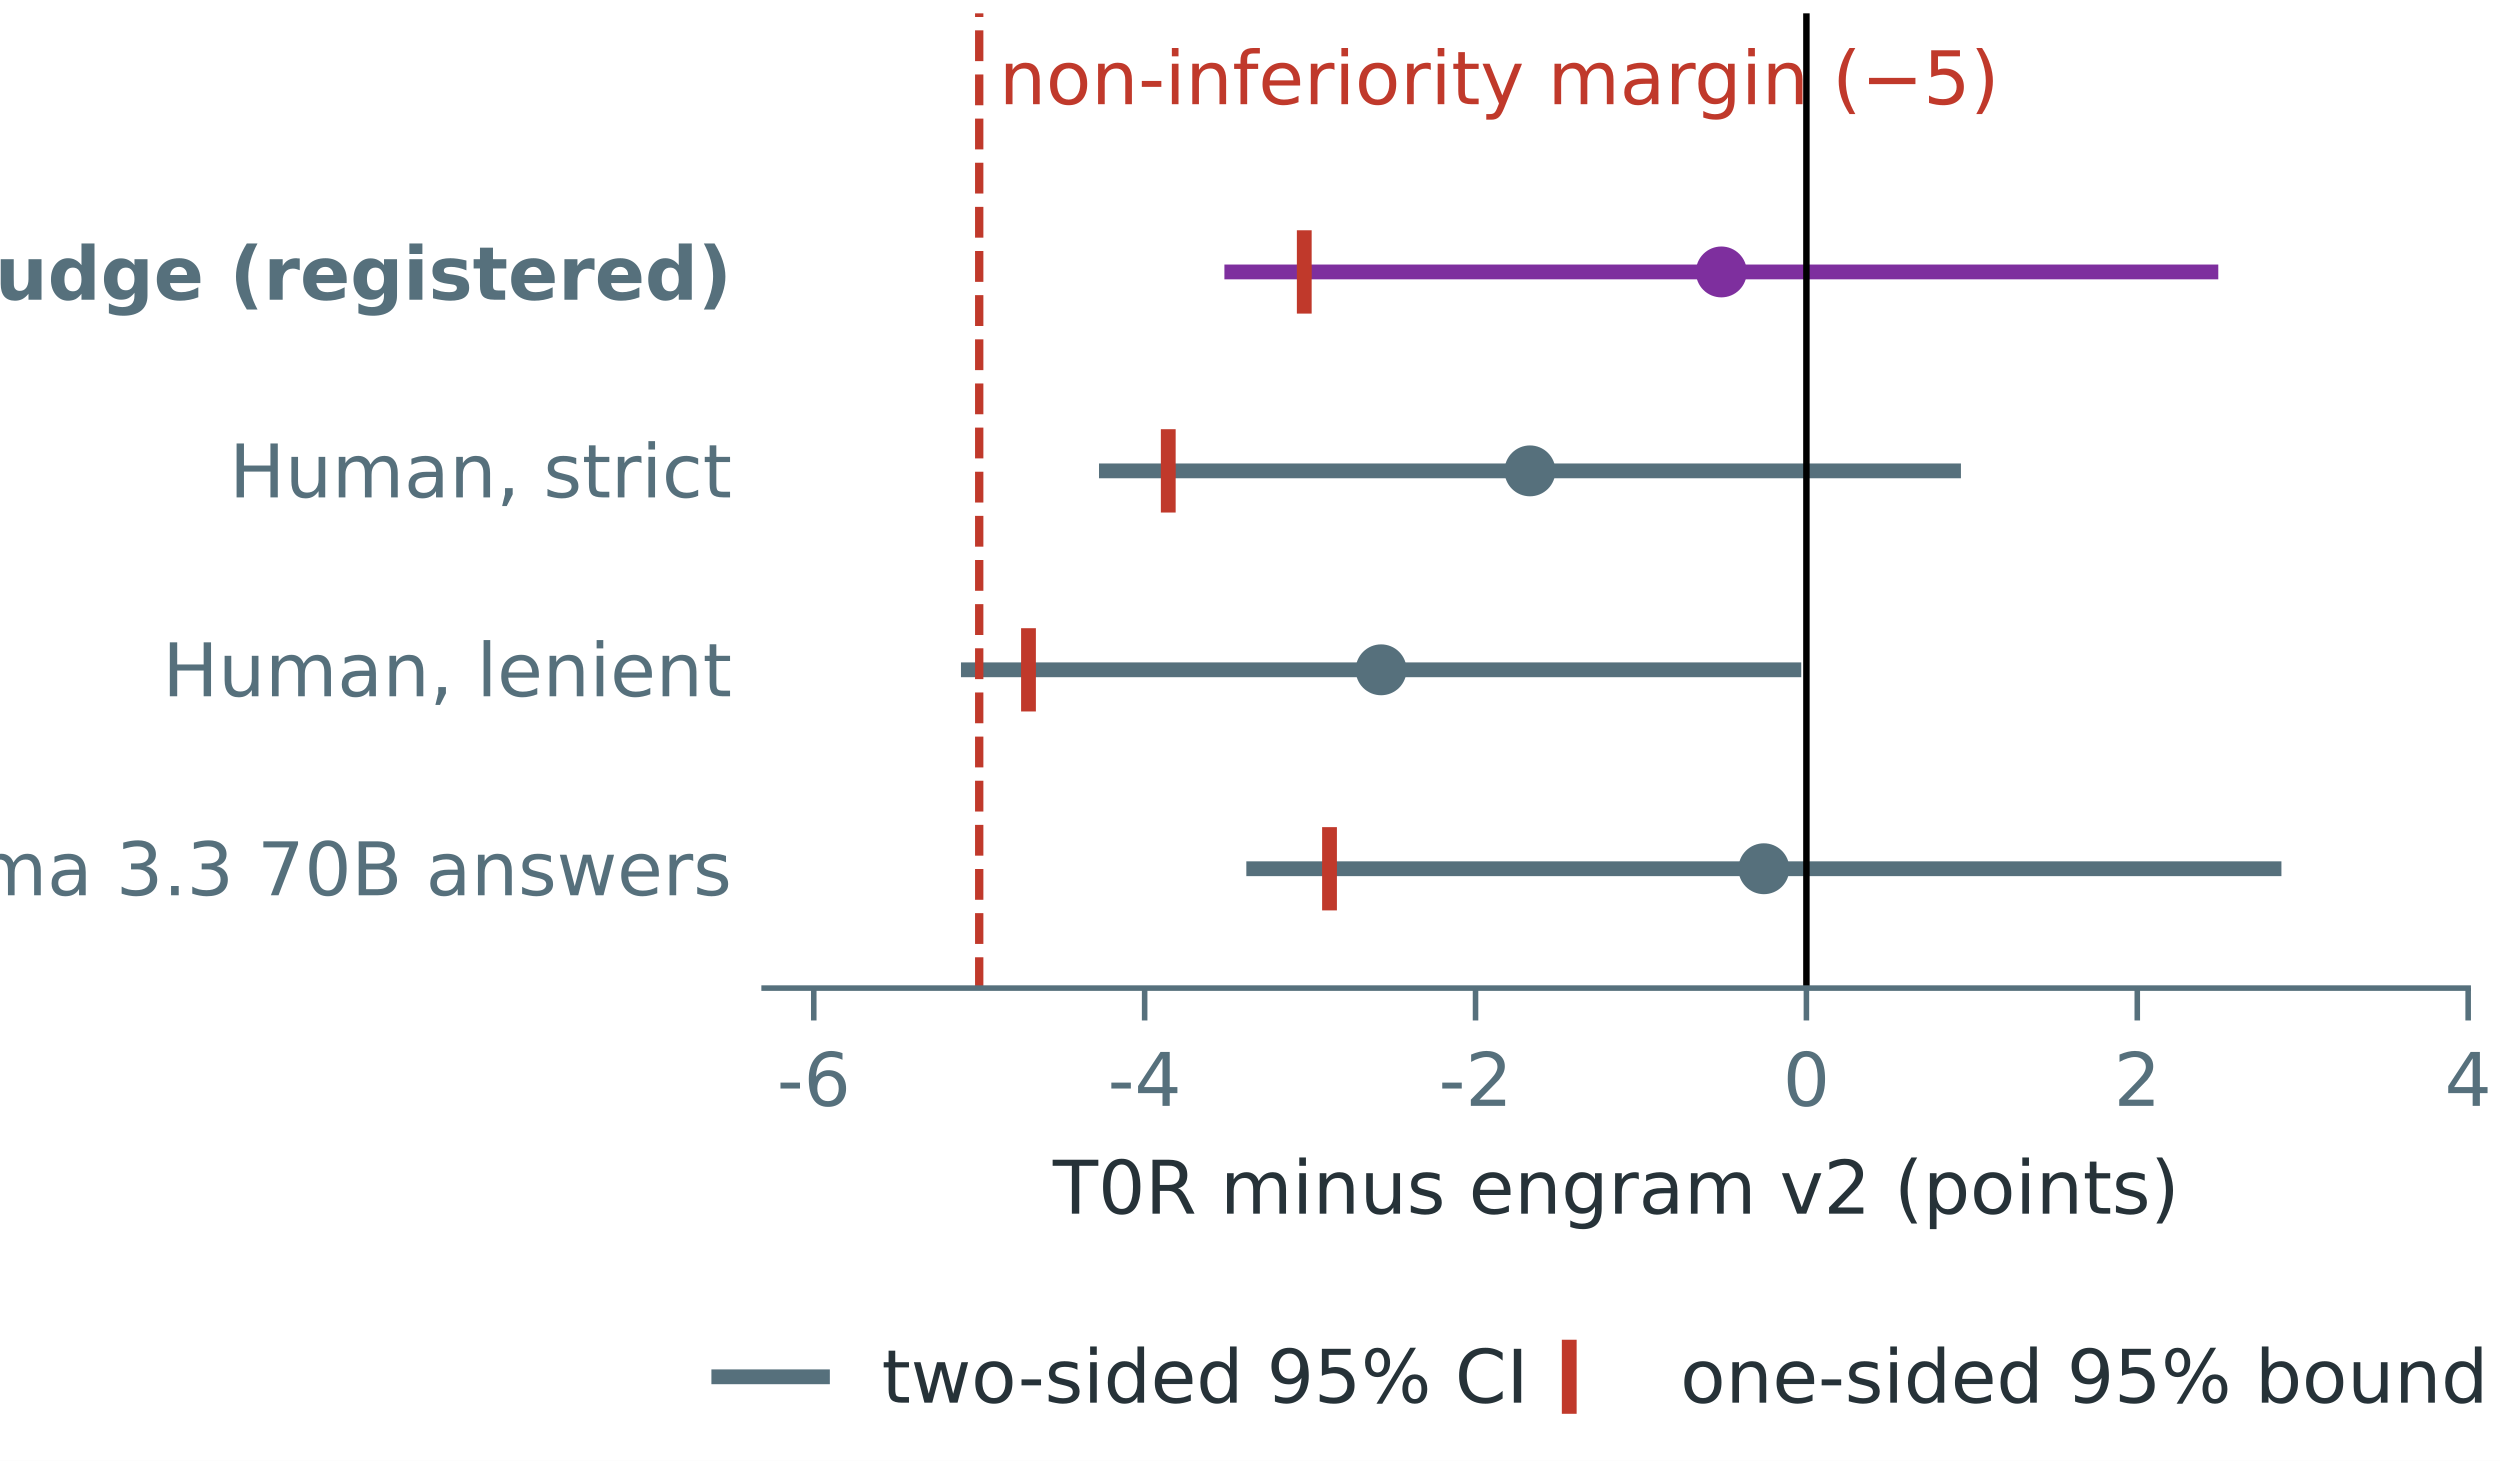
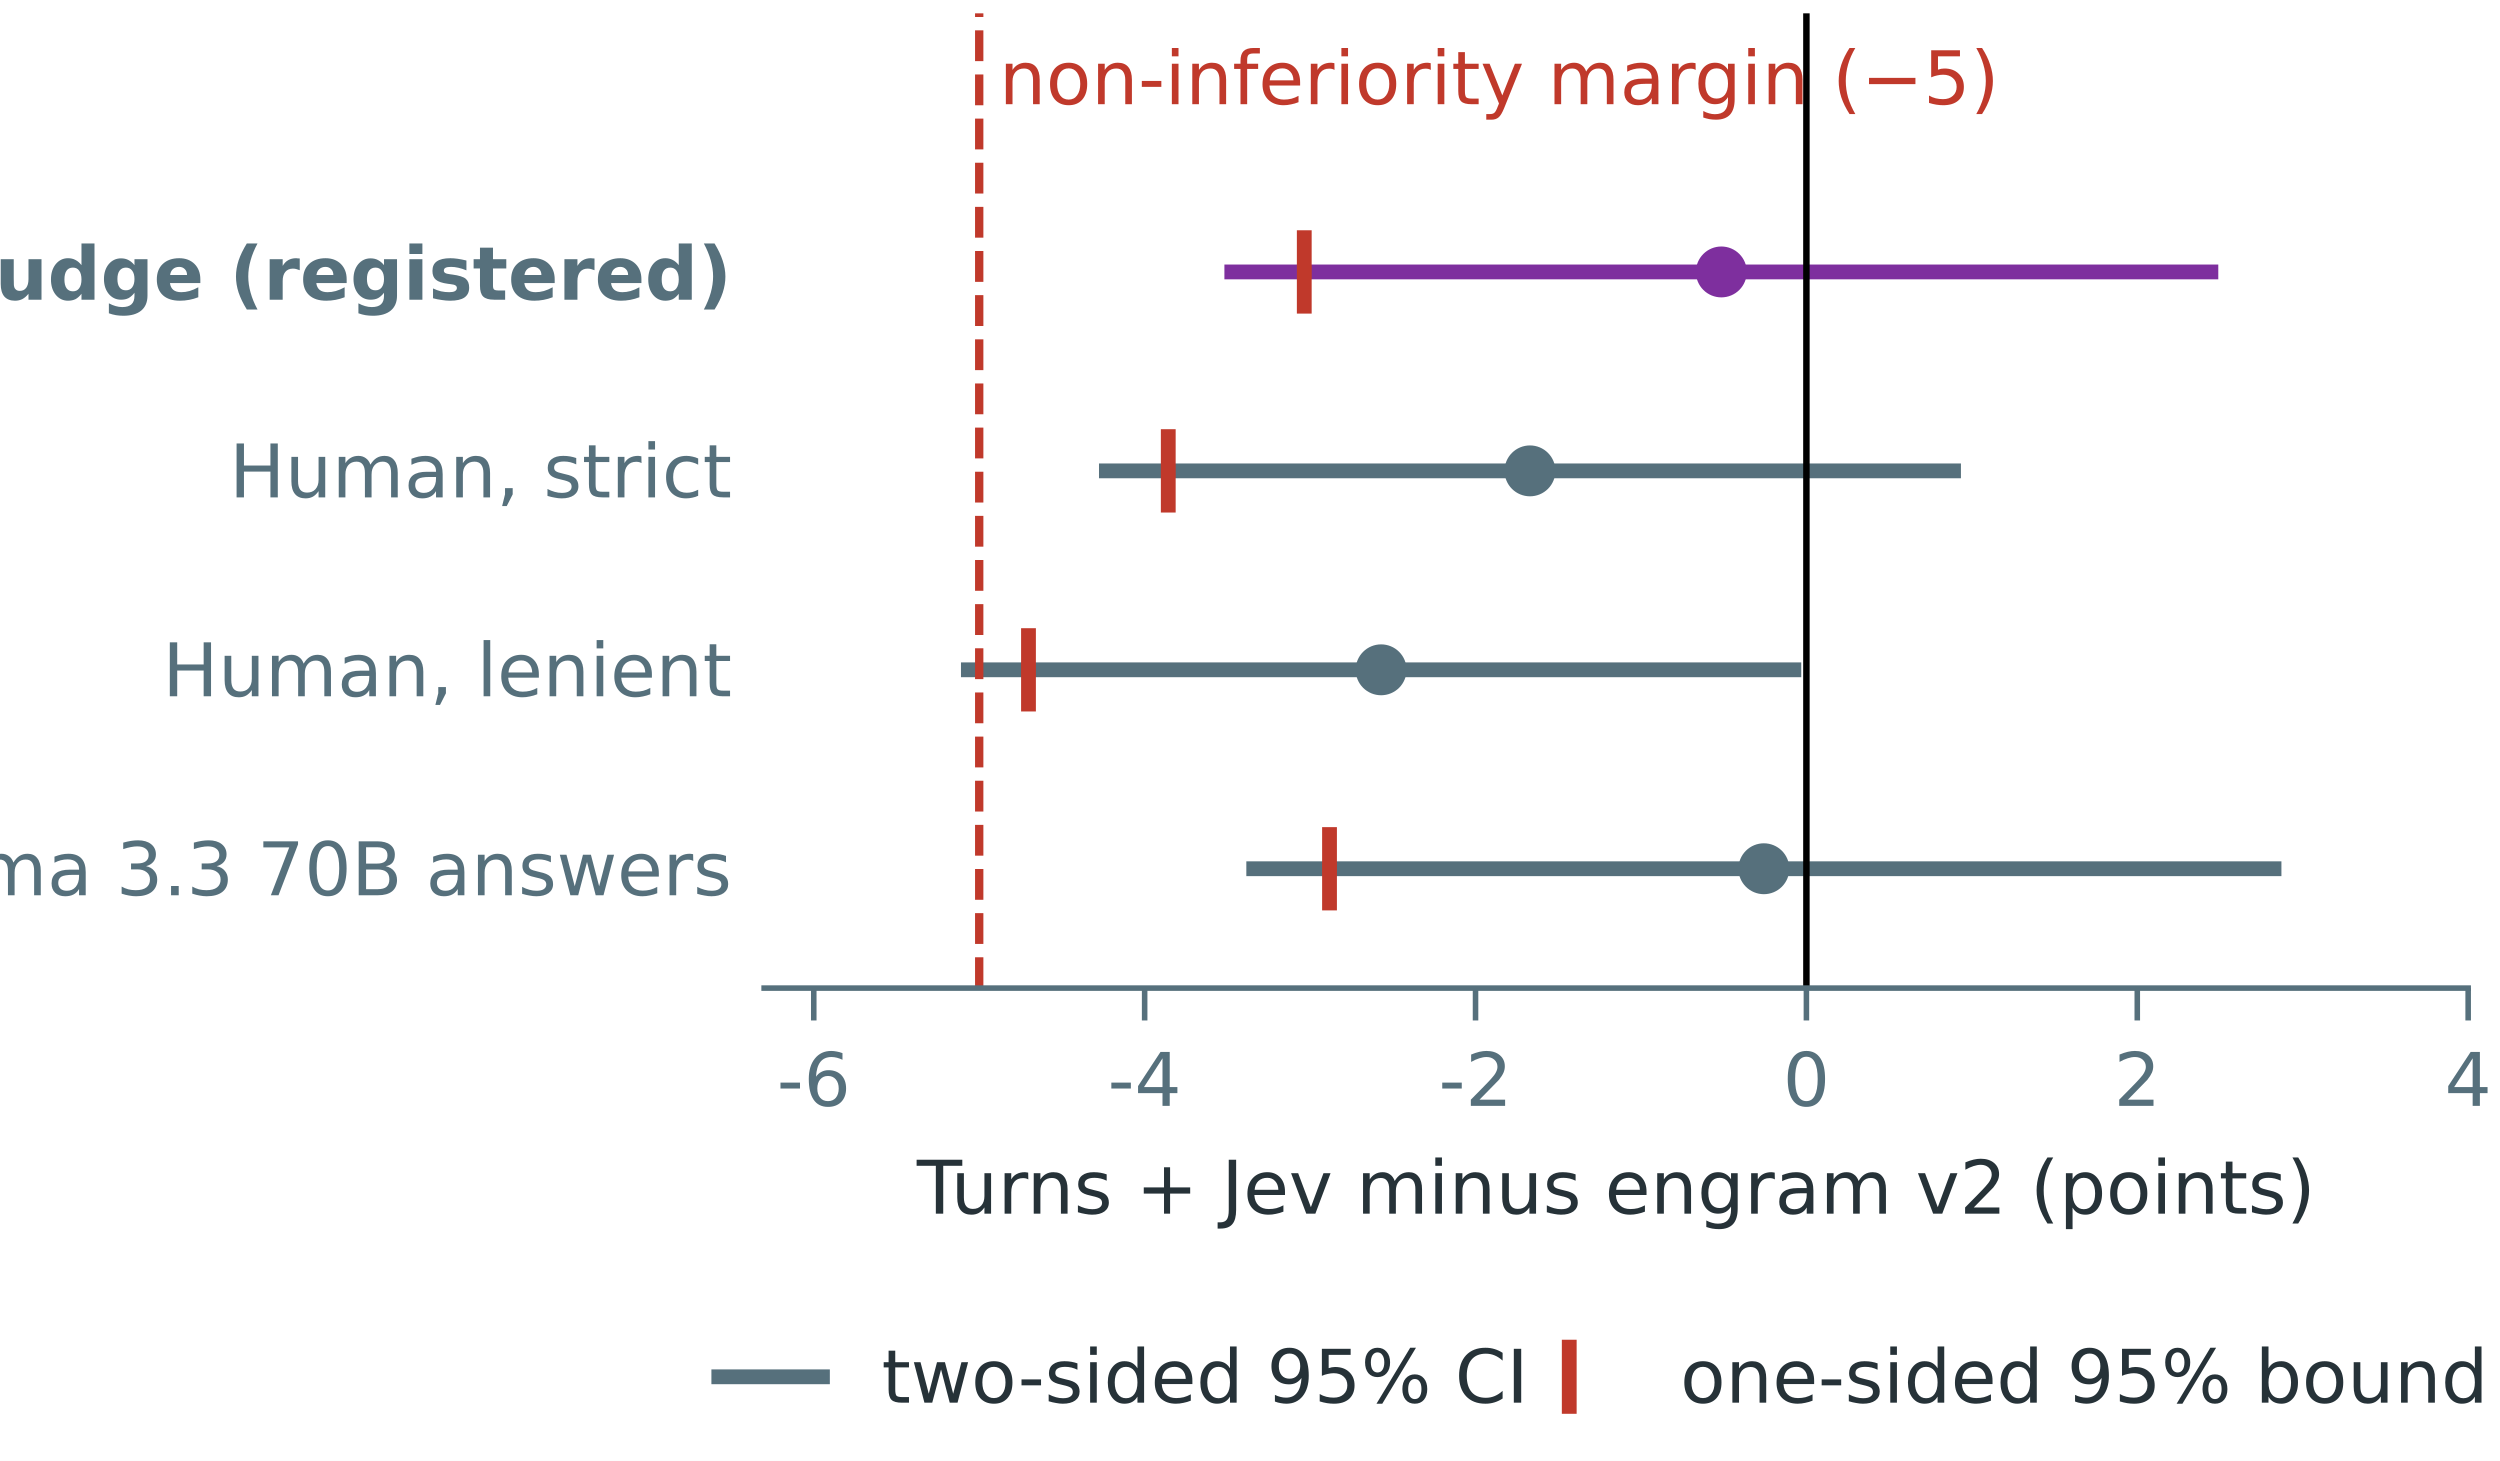
<svg xmlns="http://www.w3.org/2000/svg" xmlns:xlink="http://www.w3.org/1999/xlink" width="270.154pt" height="157.865pt" viewBox="0 0 270.154 157.865" version="1.1">
  <defs>
    <style type="text/css">*{stroke-linejoin: round; stroke-linecap: butt}</style>
  </defs>
  <g id="figure_1">
    <g id="patch_1">
      <path d="M 0 157.865  L 270.154 157.865  L 270.154 0  L 0 0  z " style="fill: #ffffff" />
    </g>
    <g id="axes_1">
      <g id="patch_2">
        <path d="M 82.574 106.776  L 266.714 106.776  L 266.714 1.44  L 82.574 1.44  z " style="fill: #ffffff" />
      </g>
      <g id="matplotlib.axis_1">
        <g id="xtick_1">
          <g id="line2d_1">
            <defs>
-               <path id="m022ba640c3" d="M 0 0  L 0 3.5  " style="stroke: #56707c; stroke-width: 0.6" />
+               <path id="m447b85d9b3" d="M 0 0  L 0 3.5  " style="stroke: #56707c; stroke-width: 0.6" />
            </defs>
            <g>
-               <use xlink:href="#m022ba640c3" x="87.937" y="106.776" style="fill: #56707c; stroke: #56707c; stroke-width: 0.6" />
+               <use xlink:href="#m447b85d9b3" x="87.937" y="106.776" style="fill: #56707c; stroke: #56707c; stroke-width: 0.6" />
            </g>
          </g>
          <g id="text_1">
            <text style="font-size: 8px; font-family: 'cmss10', 'DejaVu Sans'; text-anchor: middle; fill: #56707c" x="87.937" y="119.503" transform="rotate(-0 87.93705 119.5026)">-6</text>
          </g>
        </g>
        <g id="xtick_2">
          <g id="line2d_2">
            <g>
-               <use xlink:href="#m022ba640c3" x="123.692" y="106.776" style="fill: #56707c; stroke: #56707c; stroke-width: 0.6" />
+               <use xlink:href="#m447b85d9b3" x="123.692" y="106.776" style="fill: #56707c; stroke: #56707c; stroke-width: 0.6" />
            </g>
          </g>
          <g id="text_2">
            <text style="font-size: 8px; font-family: 'cmss10', 'DejaVu Sans'; text-anchor: middle; fill: #56707c" x="123.692" y="119.503" transform="rotate(-0 123.6924 119.5026)">-4</text>
          </g>
        </g>
        <g id="xtick_3">
          <g id="line2d_3">
            <g>
-               <use xlink:href="#m022ba640c3" x="159.448" y="106.776" style="fill: #56707c; stroke: #56707c; stroke-width: 0.6" />
+               <use xlink:href="#m447b85d9b3" x="159.448" y="106.776" style="fill: #56707c; stroke: #56707c; stroke-width: 0.6" />
            </g>
          </g>
          <g id="text_3">
            <text style="font-size: 8px; font-family: 'cmss10', 'DejaVu Sans'; text-anchor: middle; fill: #56707c" x="159.448" y="119.503" transform="rotate(-0 159.4477 119.5026)">-2</text>
          </g>
        </g>
        <g id="xtick_4">
          <g id="line2d_4">
            <g>
-               <use xlink:href="#m022ba640c3" x="195.203" y="106.776" style="fill: #56707c; stroke: #56707c; stroke-width: 0.6" />
+               <use xlink:href="#m447b85d9b3" x="195.203" y="106.776" style="fill: #56707c; stroke: #56707c; stroke-width: 0.6" />
            </g>
          </g>
          <g id="text_4">
            <text style="font-size: 8px; font-family: 'cmss10', 'DejaVu Sans'; text-anchor: middle; fill: #56707c" x="195.203" y="119.503" transform="rotate(-0 195.2031 119.5026)">0</text>
          </g>
        </g>
        <g id="xtick_5">
          <g id="line2d_5">
            <g>
-               <use xlink:href="#m022ba640c3" x="230.958" y="106.776" style="fill: #56707c; stroke: #56707c; stroke-width: 0.6" />
+               <use xlink:href="#m447b85d9b3" x="230.958" y="106.776" style="fill: #56707c; stroke: #56707c; stroke-width: 0.6" />
            </g>
          </g>
          <g id="text_5">
            <text style="font-size: 8px; font-family: 'cmss10', 'DejaVu Sans'; text-anchor: middle; fill: #56707c" x="230.958" y="119.503" transform="rotate(-0 230.9584 119.5026)">2</text>
          </g>
        </g>
        <g id="xtick_6">
          <g id="line2d_6">
            <g>
-               <use xlink:href="#m022ba640c3" x="266.714" y="106.776" style="fill: #56707c; stroke: #56707c; stroke-width: 0.6" />
+               <use xlink:href="#m447b85d9b3" x="266.714" y="106.776" style="fill: #56707c; stroke: #56707c; stroke-width: 0.6" />
            </g>
          </g>
          <g id="text_6">
            <text style="font-size: 8px; font-family: 'cmss10', 'DejaVu Sans'; text-anchor: middle; fill: #56707c" x="266.714" y="119.503" transform="rotate(-0 266.7138 119.5026)">4</text>
          </g>
        </g>
        <g id="text_7">
-           <text style="font-size: 8px; font-family: 'cmss10', 'DejaVu Sans'; text-anchor: middle; fill: #263238" x="174.644" y="131.151" transform="rotate(-0 174.6438 131.151)">T0R minus engram v2 (points)</text>
+           <text style="font-size: 8px; font-family: 'cmss10', 'DejaVu Sans'; text-anchor: middle; fill: #263238" x="174.644" y="131.151" transform="rotate(-0 174.6438 131.151)">Turns + Jev minus engram v2 (points)</text>
        </g>
      </g>
      <g id="matplotlib.axis_2">
        <g id="ytick_1">
          <g id="line2d_7" />
          <g id="text_8">
            <text style="font-size: 8px; font-family: 'cmss10', 'DejaVu Sans'; text-anchor: end; fill: #56707c" x="79.074" y="96.741" transform="rotate(-0 79.07375 96.741)">Llama 3.3 70B answers</text>
          </g>
        </g>
        <g id="ytick_2">
          <g id="line2d_8" />
          <g id="text_9">
            <text style="font-size: 8px; font-family: 'cmss10', 'DejaVu Sans'; text-anchor: end; fill: #56707c" x="79.074" y="75.244" transform="rotate(-0 79.07375 75.24385)">Human, lenient</text>
          </g>
        </g>
        <g id="ytick_3">
          <g id="line2d_9" />
          <g id="text_10">
            <text style="font-size: 8px; font-family: 'cmss10', 'DejaVu Sans'; text-anchor: end; fill: #56707c" x="79.074" y="53.747" transform="rotate(-0 79.07375 53.74671)">Human, strict</text>
          </g>
        </g>
        <g id="ytick_4">
          <g id="line2d_10" />
          <g id="text_11">
            <text style="font-weight: 700; font-size: 8px; font-family: 'cmss10', 'DejaVu Sans'; text-anchor: end; fill: #56707c" x="79.074" y="32.386" transform="rotate(-0 79.07375 32.38629)">Judge (registered)</text>
          </g>
        </g>
      </g>
      <g id="line2d_11">
-         <path d="M 132.311 29.386  L 239.712 29.386  " clip-path="url(#pc7bc214101)" style="fill: none; stroke: #7e2f9e; stroke-width: 1.6" />
+         <path d="M 132.311 29.386  L 239.712 29.386  " clip-path="url(#p553533e9da)" style="fill: none; stroke: #7e2f9e; stroke-width: 1.6" />
      </g>
      <g id="line2d_12">
-         <path d="M 118.759 50.883  L 211.902 50.883  " clip-path="url(#pc7bc214101)" style="fill: none; stroke: #56707c; stroke-width: 1.6" />
+         <path d="M 118.759 50.883  L 211.902 50.883  " clip-path="url(#p553533e9da)" style="fill: none; stroke: #56707c; stroke-width: 1.6" />
      </g>
      <g id="line2d_13">
-         <path d="M 103.844 72.381  L 194.646 72.381  " clip-path="url(#pc7bc214101)" style="fill: none; stroke: #56707c; stroke-width: 1.6" />
+         <path d="M 103.844 72.381  L 194.646 72.381  " clip-path="url(#p553533e9da)" style="fill: none; stroke: #56707c; stroke-width: 1.6" />
      </g>
      <g id="line2d_14">
-         <path d="M 134.68 93.878  L 246.534 93.878  " clip-path="url(#pc7bc214101)" style="fill: none; stroke: #56707c; stroke-width: 1.6" />
+         <path d="M 134.68 93.878  L 246.534 93.878  " clip-path="url(#p553533e9da)" style="fill: none; stroke: #56707c; stroke-width: 1.6" />
      </g>
      <g id="line2d_15">
-         <path d="M 195.203 106.776  L 195.203 1.44  " clip-path="url(#pc7bc214101)" style="fill: none; stroke: #000000; stroke-width: 0.7; stroke-linecap: square" />
+         <path d="M 195.203 106.776  L 195.203 1.44  " clip-path="url(#p553533e9da)" style="fill: none; stroke: #000000; stroke-width: 0.7; stroke-linecap: square" />
      </g>
      <g id="line2d_16">
-         <path d="M 105.815 106.776  L 105.815 1.44  " clip-path="url(#pc7bc214101)" style="fill: none; stroke-dasharray: 3.33,1.44; stroke-dashoffset: 0; stroke: #c0392b; stroke-width: 0.9" />
+         <path d="M 105.815 106.776  L 105.815 1.44  " clip-path="url(#p553533e9da)" style="fill: none; stroke-dasharray: 3.33,1.44; stroke-dashoffset: 0; stroke: #c0392b; stroke-width: 0.9" />
      </g>
      <g id="line2d_17" />
      <g id="line2d_18" />
      <g id="patch_3">
        <path d="M 82.574 106.776  L 266.714 106.776  " style="fill: none; stroke: #56707c; stroke-width: 0.6; stroke-linejoin: miter; stroke-linecap: square" />
      </g>
      <g id="line2d_19">
        <defs>
-           <path id="macd18faed8" d="M 0 2.25  C 0.597 2.25 1.169 2.013 1.591 1.591  C 2.013 1.169 2.25 0.597 2.25 0  C 2.25 -0.597 2.013 -1.169 1.591 -1.591  C 1.169 -2.013 0.597 -2.25 0 -2.25  C -0.597 -2.25 -1.169 -2.013 -1.591 -1.591  C -2.013 -1.169 -2.25 -0.597 -2.25 0  C -2.25 0.597 -2.013 1.169 -1.591 1.591  C -1.169 2.013 -0.597 2.25 0 2.25  z " style="stroke: #7e2f9e" />
+           <path id="mdfc76bcf0a" d="M 0 2.25  C 0.597 2.25 1.169 2.013 1.591 1.591  C 2.013 1.169 2.25 0.597 2.25 0  C 2.25 -0.597 2.013 -1.169 1.591 -1.591  C 1.169 -2.013 0.597 -2.25 0 -2.25  C -0.597 -2.25 -1.169 -2.013 -1.591 -1.591  C -2.013 -1.169 -2.25 -0.597 -2.25 0  C -2.25 0.597 -2.013 1.169 -1.591 1.591  C -1.169 2.013 -0.597 2.25 0 2.25  z " style="stroke: #7e2f9e" />
        </defs>
-         <g clip-path="url(#pc7bc214101)">
-           <use xlink:href="#macd18faed8" x="186.011" y="29.386" style="fill: #7e2f9e; stroke: #7e2f9e" />
+         <g clip-path="url(#p553533e9da)">
+           <use xlink:href="#mdfc76bcf0a" x="186.011" y="29.386" style="fill: #7e2f9e; stroke: #7e2f9e" />
        </g>
      </g>
      <g id="line2d_20">
        <defs>
-           <path id="m4cfdda05a2" d="M 0 2.25  C 0.597 2.25 1.169 2.013 1.591 1.591  C 2.013 1.169 2.25 0.597 2.25 0  C 2.25 -0.597 2.013 -1.169 1.591 -1.591  C 1.169 -2.013 0.597 -2.25 0 -2.25  C -0.597 -2.25 -1.169 -2.013 -1.591 -1.591  C -2.013 -1.169 -2.25 -0.597 -2.25 0  C -2.25 0.597 -2.013 1.169 -1.591 1.591  C -1.169 2.013 -0.597 2.25 0 2.25  z " style="stroke: #56707c" />
+           <path id="m568d013d60" d="M 0 2.25  C 0.597 2.25 1.169 2.013 1.591 1.591  C 2.013 1.169 2.25 0.597 2.25 0  C 2.25 -0.597 2.013 -1.169 1.591 -1.591  C 1.169 -2.013 0.597 -2.25 0 -2.25  C -0.597 -2.25 -1.169 -2.013 -1.591 -1.591  C -2.013 -1.169 -2.25 -0.597 -2.25 0  C -2.25 0.597 -2.013 1.169 -1.591 1.591  C -1.169 2.013 -0.597 2.25 0 2.25  z " style="stroke: #56707c" />
        </defs>
-         <g clip-path="url(#pc7bc214101)">
-           <use xlink:href="#m4cfdda05a2" x="165.33" y="50.883" style="fill: #56707c; stroke: #56707c" />
+         <g clip-path="url(#p553533e9da)">
+           <use xlink:href="#m568d013d60" x="165.33" y="50.883" style="fill: #56707c; stroke: #56707c" />
        </g>
      </g>
      <g id="line2d_21">
-         <g clip-path="url(#pc7bc214101)">
-           <use xlink:href="#m4cfdda05a2" x="149.245" y="72.381" style="fill: #56707c; stroke: #56707c" />
+         <g clip-path="url(#p553533e9da)">
+           <use xlink:href="#m568d013d60" x="149.245" y="72.381" style="fill: #56707c; stroke: #56707c" />
        </g>
      </g>
      <g id="line2d_22">
-         <g clip-path="url(#pc7bc214101)">
-           <use xlink:href="#m4cfdda05a2" x="190.607" y="93.878" style="fill: #56707c; stroke: #56707c" />
+         <g clip-path="url(#p553533e9da)">
+           <use xlink:href="#m568d013d60" x="190.607" y="93.878" style="fill: #56707c; stroke: #56707c" />
        </g>
      </g>
      <g id="text_12">
        <text style="font-size: 8px; font-family: 'cmss10', 'DejaVu Sans'; text-anchor: start; fill: #c0392b" x="107.96" y="11.263" transform="rotate(-0 107.96 11.26343)">non-inferiority margin (−5)</text>
      </g>
      <g id="line2d_23">
-         <path d="M 140.941 29.386  " clip-path="url(#pc7bc214101)" style="fill: none; stroke: #c0392b; stroke-width: 1.5; stroke-linecap: square" />
+         <path d="M 140.941 29.386  " clip-path="url(#p553533e9da)" style="fill: none; stroke: #c0392b; stroke-width: 1.5; stroke-linecap: square" />
        <defs>
-           <path id="mb7578a238a" d="M 0 4.5  L 0 -4.5  " style="stroke: #c0392b; stroke-width: 1.6" />
+           <path id="m78116fe31c" d="M 0 4.5  L 0 -4.5  " style="stroke: #c0392b; stroke-width: 1.6" />
        </defs>
-         <g clip-path="url(#pc7bc214101)">
-           <use xlink:href="#mb7578a238a" x="140.941" y="29.386" style="fill: #c0392b; stroke: #c0392b; stroke-width: 1.6" />
+         <g clip-path="url(#p553533e9da)">
+           <use xlink:href="#m78116fe31c" x="140.941" y="29.386" style="fill: #c0392b; stroke: #c0392b; stroke-width: 1.6" />
        </g>
      </g>
      <g id="line2d_24">
-         <path d="M 126.244 50.883  " clip-path="url(#pc7bc214101)" style="fill: none; stroke: #c0392b; stroke-width: 1.5; stroke-linecap: square" />
-         <g clip-path="url(#pc7bc214101)">
-           <use xlink:href="#mb7578a238a" x="126.244" y="50.883" style="fill: #c0392b; stroke: #c0392b; stroke-width: 1.6" />
+         <path d="M 126.244 50.883  " clip-path="url(#p553533e9da)" style="fill: none; stroke: #c0392b; stroke-width: 1.5; stroke-linecap: square" />
+         <g clip-path="url(#p553533e9da)">
+           <use xlink:href="#m78116fe31c" x="126.244" y="50.883" style="fill: #c0392b; stroke: #c0392b; stroke-width: 1.6" />
        </g>
      </g>
      <g id="line2d_25">
-         <path d="M 111.14 72.381  " clip-path="url(#pc7bc214101)" style="fill: none; stroke: #c0392b; stroke-width: 1.5; stroke-linecap: square" />
-         <g clip-path="url(#pc7bc214101)">
-           <use xlink:href="#mb7578a238a" x="111.14" y="72.381" style="fill: #c0392b; stroke: #c0392b; stroke-width: 1.6" />
+         <path d="M 111.14 72.381  " clip-path="url(#p553533e9da)" style="fill: none; stroke: #c0392b; stroke-width: 1.5; stroke-linecap: square" />
+         <g clip-path="url(#p553533e9da)">
+           <use xlink:href="#m78116fe31c" x="111.14" y="72.381" style="fill: #c0392b; stroke: #c0392b; stroke-width: 1.6" />
        </g>
      </g>
      <g id="line2d_26">
-         <path d="M 143.669 93.878  " clip-path="url(#pc7bc214101)" style="fill: none; stroke: #c0392b; stroke-width: 1.5; stroke-linecap: square" />
-         <g clip-path="url(#pc7bc214101)">
-           <use xlink:href="#mb7578a238a" x="143.669" y="93.878" style="fill: #c0392b; stroke: #c0392b; stroke-width: 1.6" />
+         <path d="M 143.669 93.878  " clip-path="url(#p553533e9da)" style="fill: none; stroke: #c0392b; stroke-width: 1.5; stroke-linecap: square" />
+         <g clip-path="url(#p553533e9da)">
+           <use xlink:href="#m78116fe31c" x="143.669" y="93.878" style="fill: #c0392b; stroke: #c0392b; stroke-width: 1.6" />
        </g>
      </g>
      <g id="legend_1">
        <g id="line2d_27">
          <path d="M 77.675 148.777  L 83.275 148.777  L 88.875 148.777  " style="fill: none; stroke: #56707c; stroke-width: 1.6; stroke-linecap: square" />
        </g>
        <g id="text_13">
          <text style="font-size: 8px; font-family: 'cmss10', 'DejaVu Sans'; text-anchor: start; fill: #263238" x="95.275" y="151.577" transform="rotate(-0 95.27487 151.5768)">two-sided 95% CI</text>
        </g>
        <g id="line2d_28">
          <defs>
-             <path id="mee155190cc" d="M 0 4  L 0 -4  " style="stroke: #c0392b; stroke-width: 1.6" />
+             <path id="ma594185c24" d="M 0 4  L 0 -4  " style="stroke: #c0392b; stroke-width: 1.6" />
          </defs>
          <g>
-             <use xlink:href="#mee155190cc" x="169.575" y="148.777" style="fill: #c0392b; stroke: #c0392b; stroke-width: 1.6" />
+             <use xlink:href="#ma594185c24" x="169.575" y="148.777" style="fill: #c0392b; stroke: #c0392b; stroke-width: 1.6" />
          </g>
        </g>
        <g id="text_14">
          <text style="font-size: 8px; font-family: 'cmss10', 'DejaVu Sans'; text-anchor: start; fill: #263238" x="181.575" y="151.577" transform="rotate(-0 181.5749 151.5768)">one-sided 95% bound</text>
        </g>
      </g>
    </g>
  </g>
  <defs>
-     <clipPath id="pc7bc214101">
+     <clipPath id="p553533e9da">
      <rect x="82.574" y="1.44" width="184.14" height="105.336" />
    </clipPath>
  </defs>
</svg>
